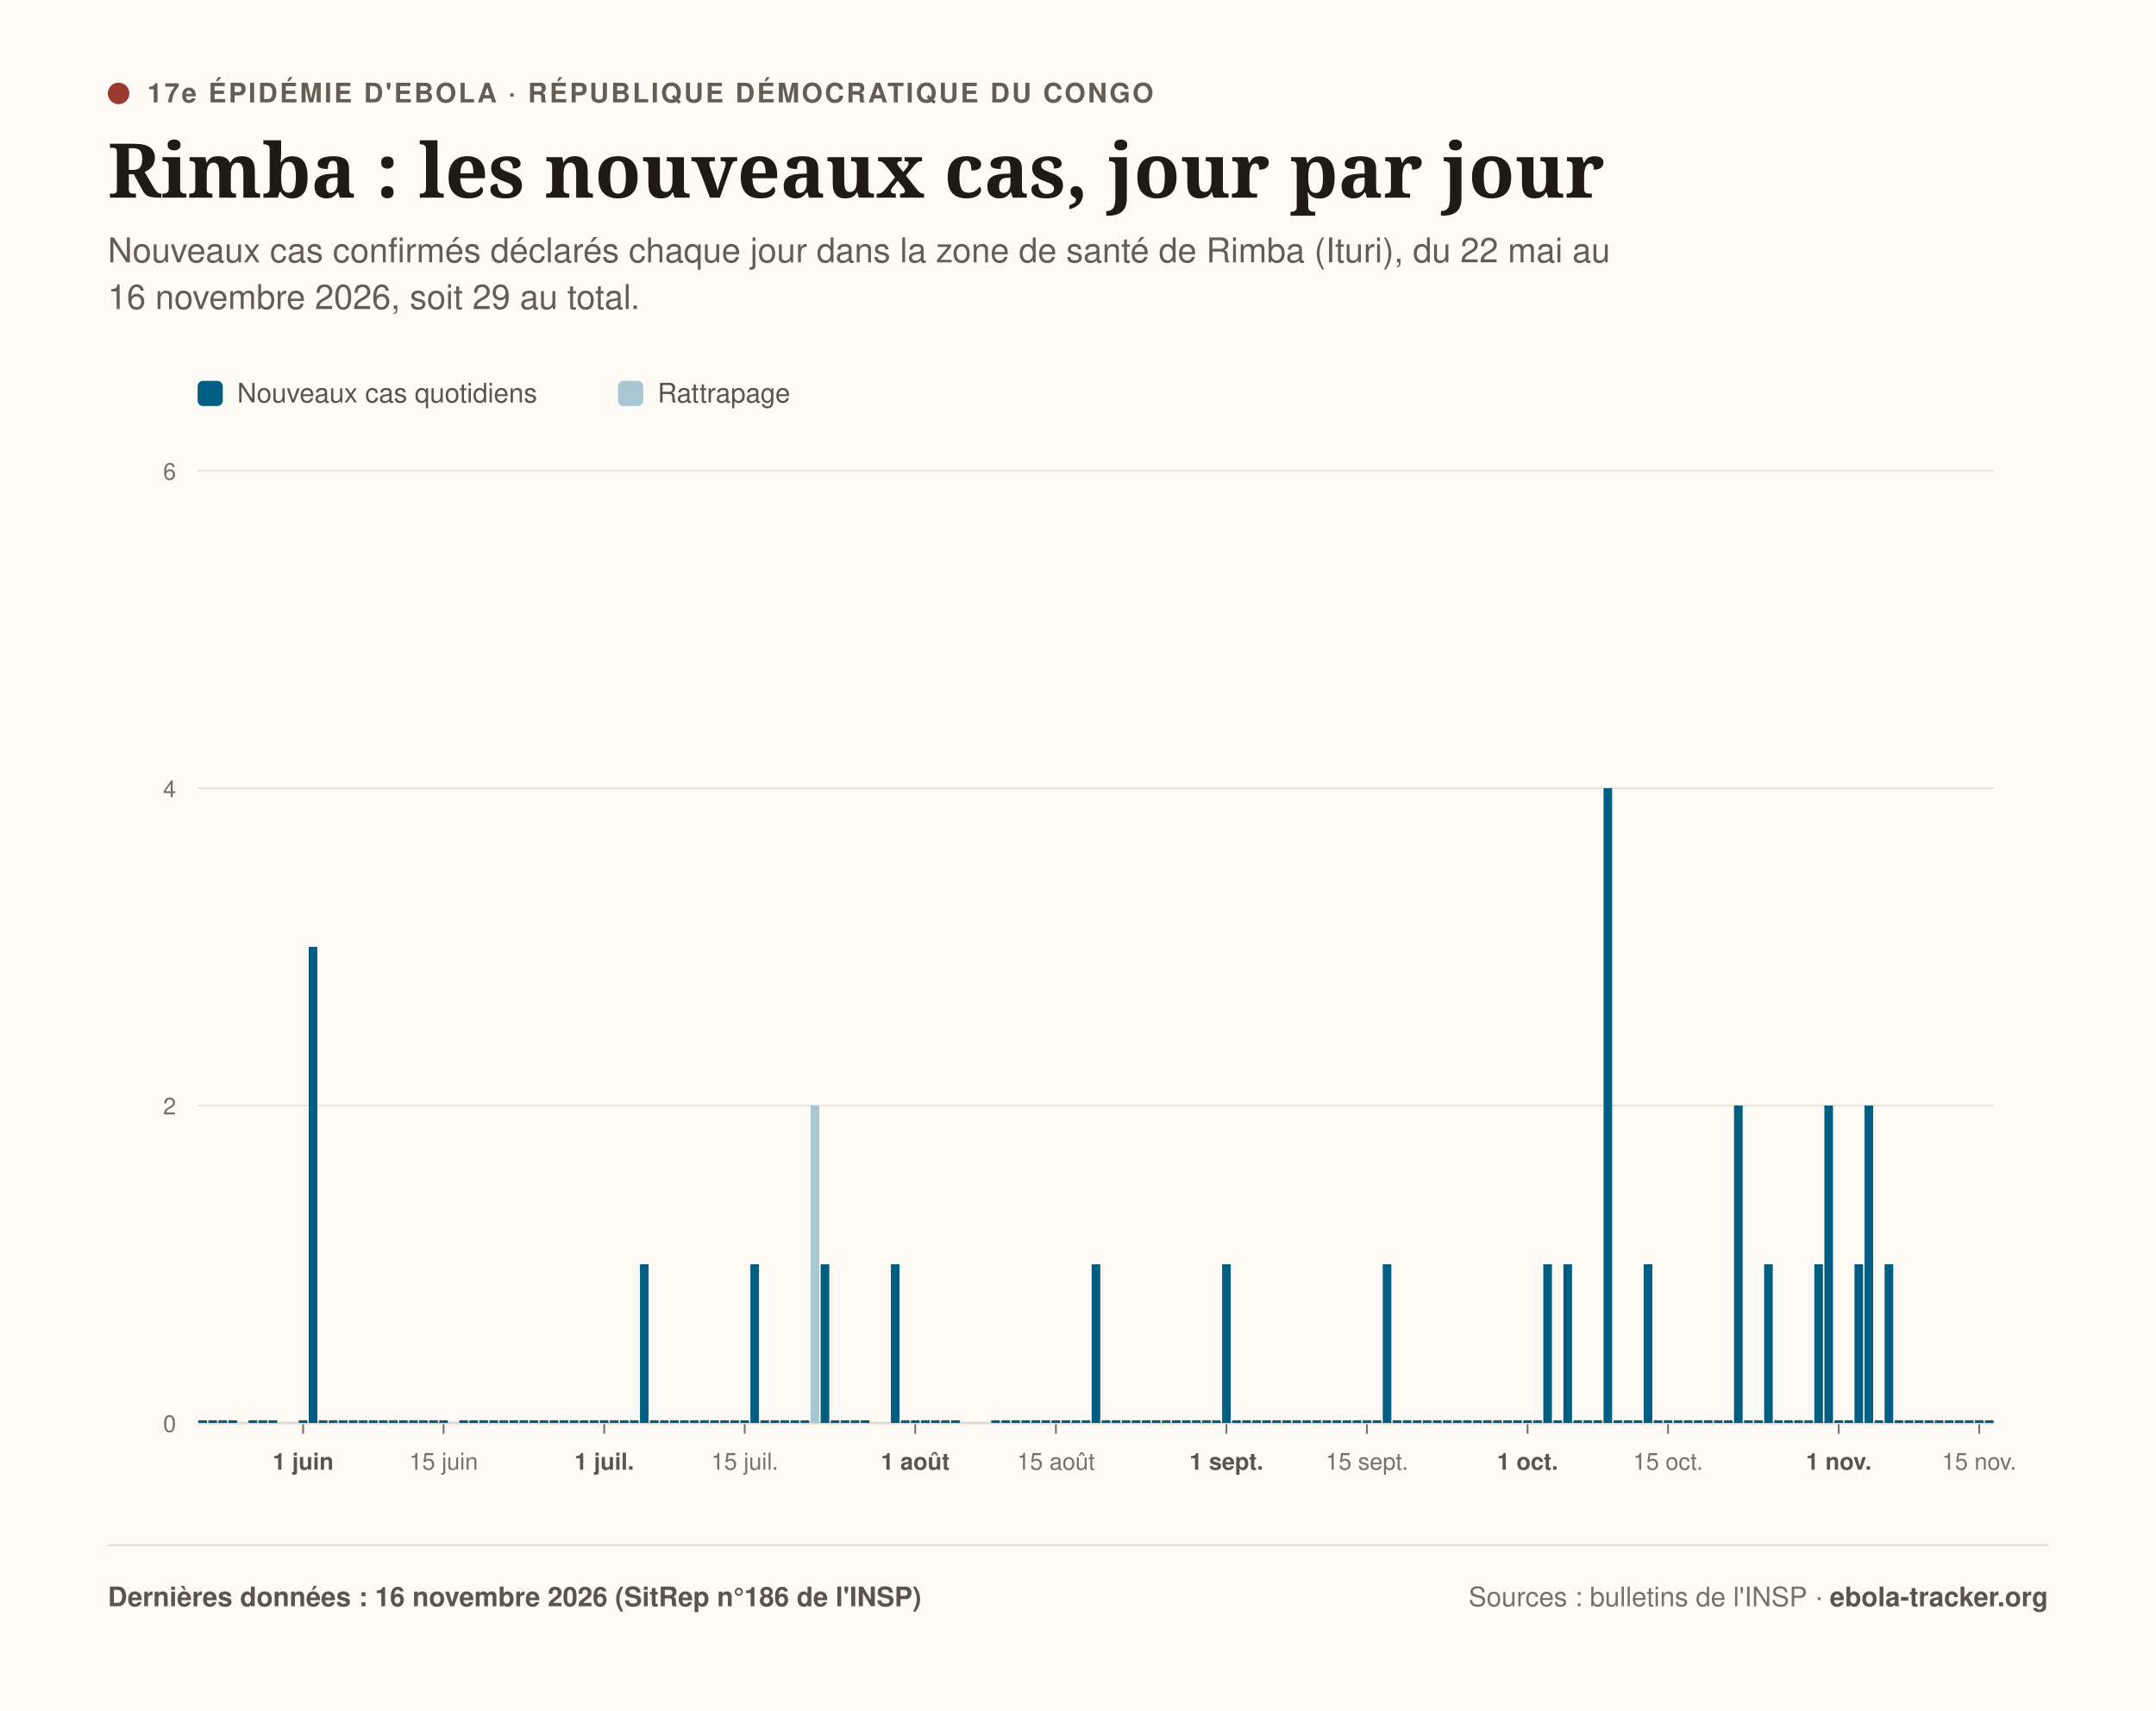
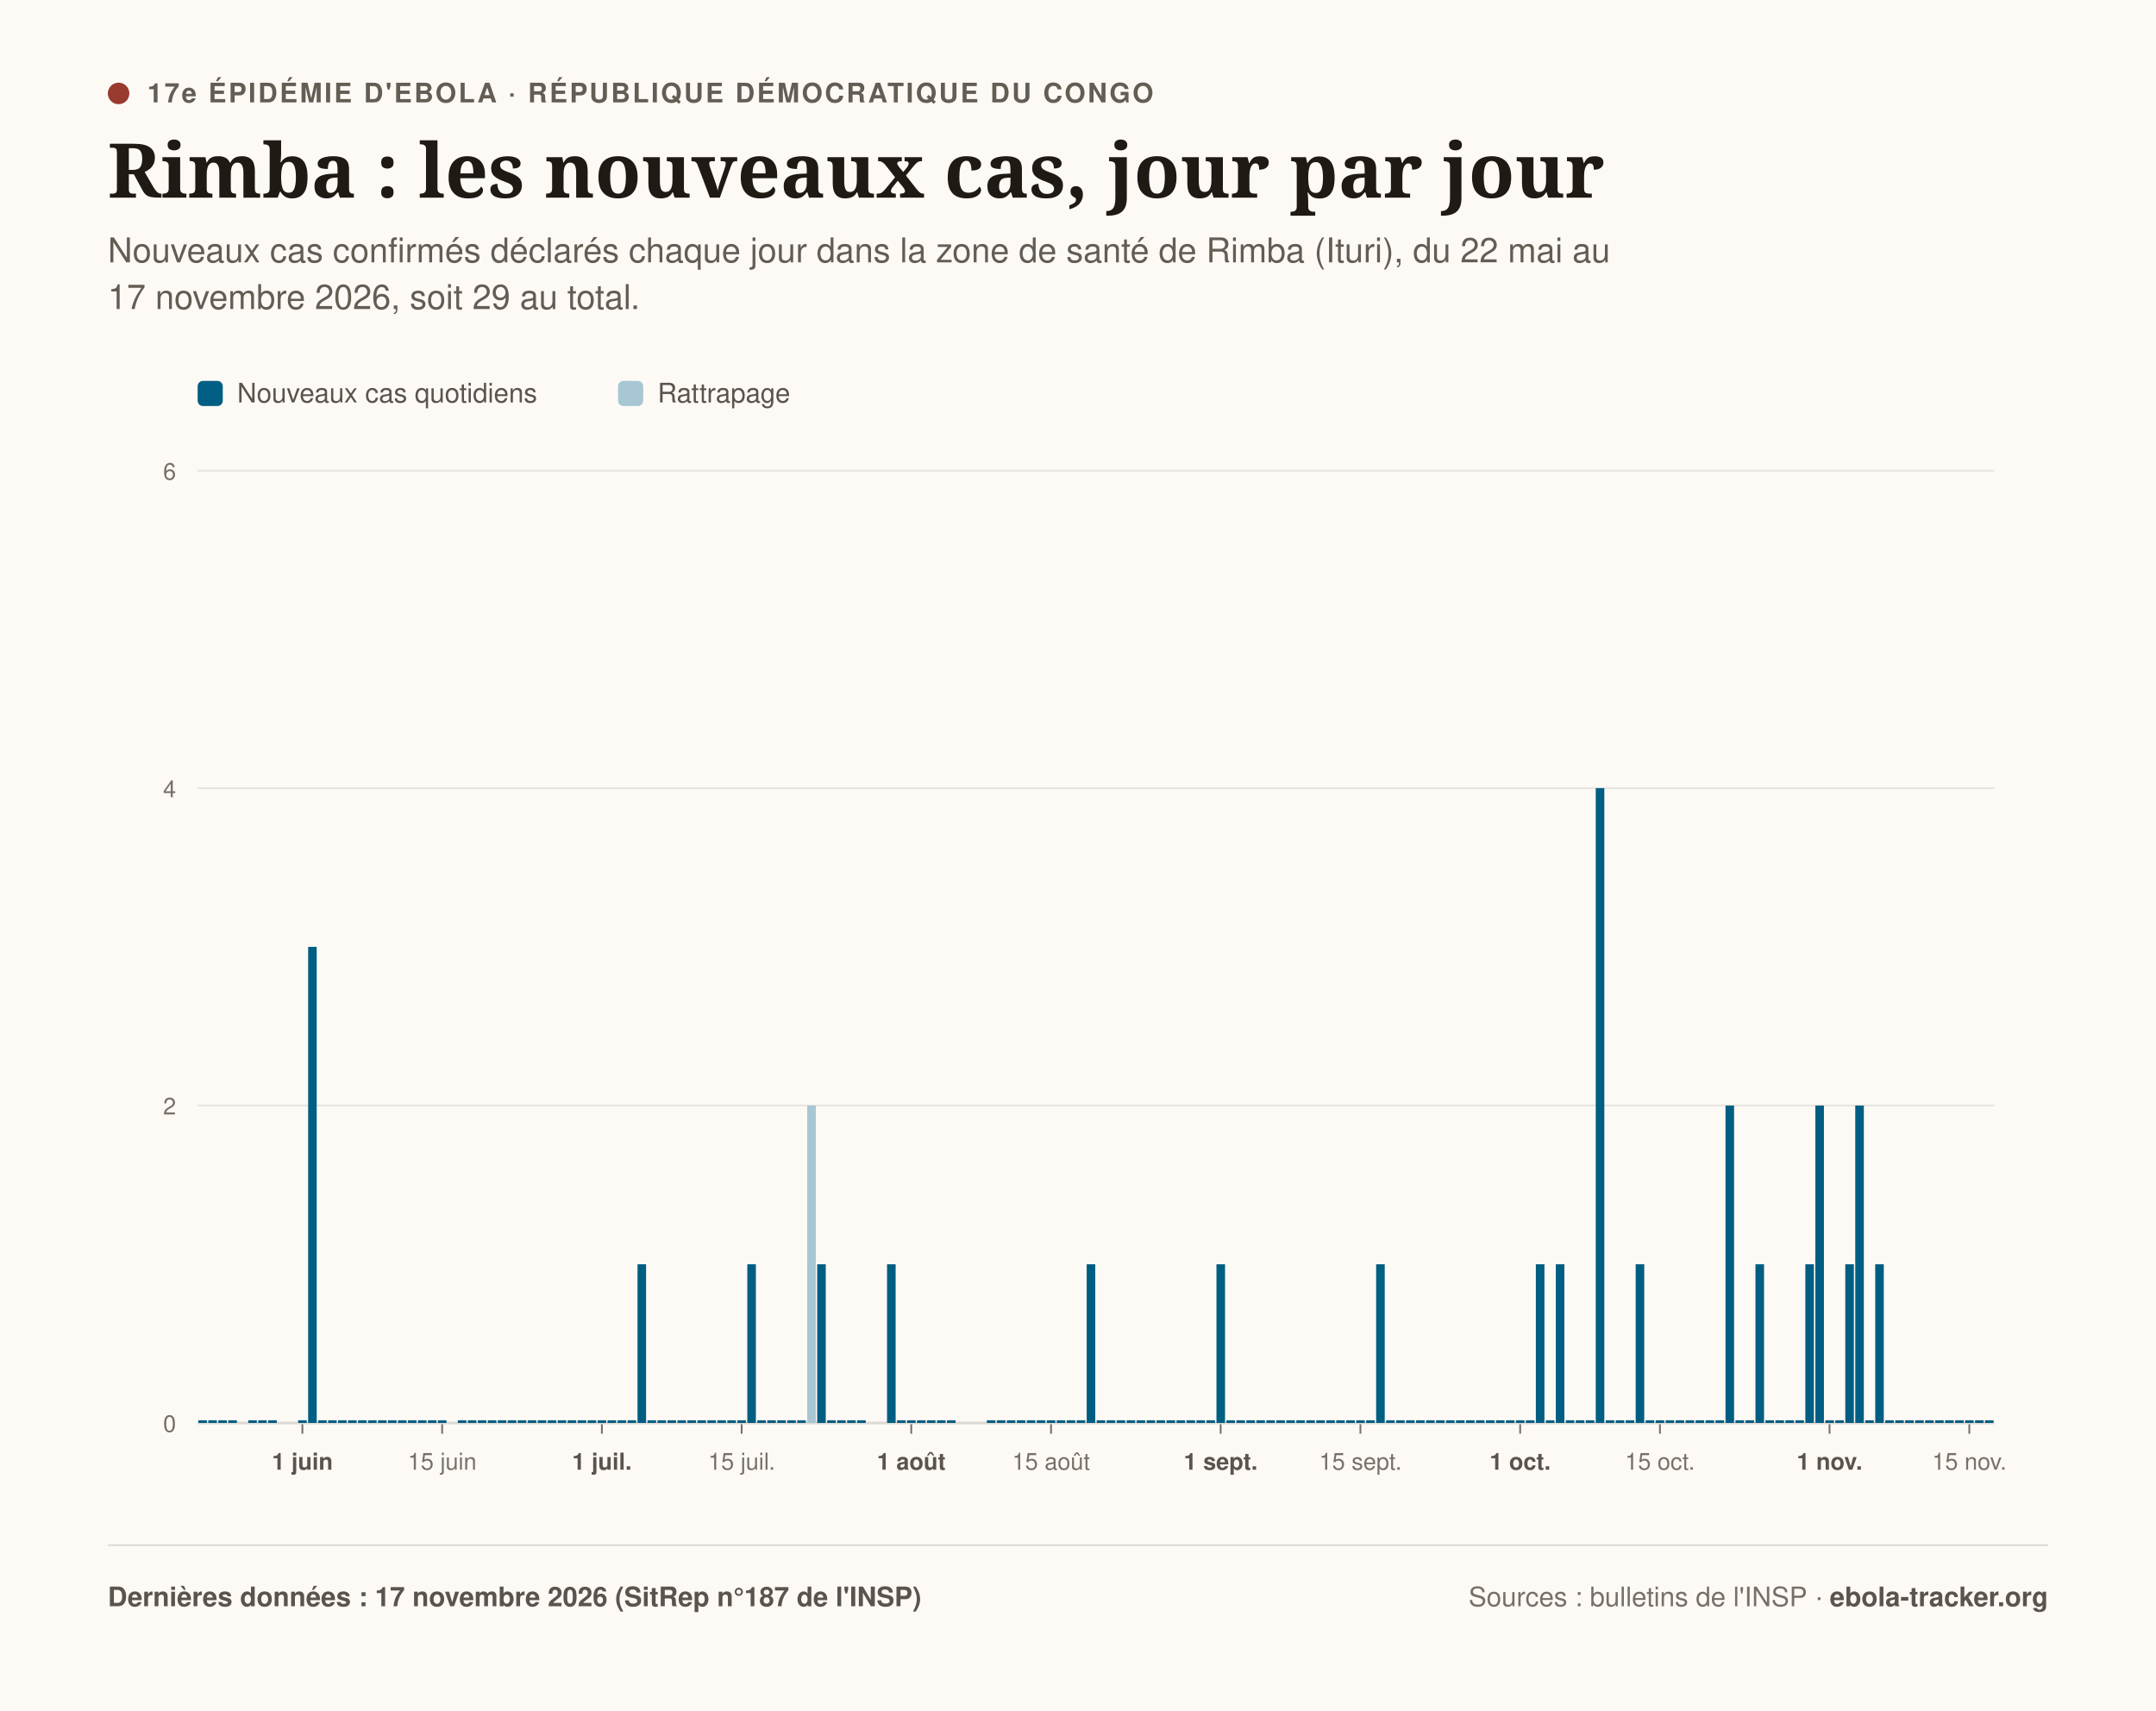
- <svg xmlns="http://www.w3.org/2000/svg" viewBox="0 0 1200 952" role="img" aria-label="Rimba : les nouveaux cas, jour par jour. Nouveaux cas confirmés déclarés chaque jour dans la zone de santé de Rimba (Ituri), du 22 mai au 16 novembre 2026, soit 29 au total.">
+ <svg xmlns="http://www.w3.org/2000/svg" viewBox="0 0 1200 952" role="img" aria-label="Rimba : les nouveaux cas, jour par jour. Nouveaux cas confirmés déclarés chaque jour dans la zone de santé de Rimba (Ituri), du 22 mai au 17 novembre 2026, soit 29 au total.">
  <rect width="1200" height="952" fill="#FDFAF6" />
  <circle cx="66" cy="52" r="6" fill="#993A2E" />
  <text x="82.0" y="57.0" font-family="'Public Sans',Helvetica,Arial,sans-serif" font-size="15" font-weight="700" fill="#635D54" text-anchor="start" letter-spacing=".08em">17e ÉPIDÉMIE D'EBOLA · RÉPUBLIQUE DÉMOCRATIQUE DU CONGO</text>
  <text x="60.0" y="110.0" font-family="'Source Serif 4',Georgia,serif" font-size="42" font-weight="600" fill="#1F1A13" text-anchor="start">Rimba : les nouveaux cas, jour par jour</text>
  <text x="60.0" y="146.0" font-family="'Public Sans',Helvetica,Arial,sans-serif" font-size="19" font-weight="400" fill="#635D54" text-anchor="start">Nouveaux cas confirmés déclarés chaque jour dans la zone de santé de Rimba (Ituri), du 22 mai au</text>
-   <text x="60.0" y="172.0" font-family="'Public Sans',Helvetica,Arial,sans-serif" font-size="19" font-weight="400" fill="#635D54" text-anchor="start">16 novembre 2026, soit 29 au total.</text>
+   <text x="60.0" y="172.0" font-family="'Public Sans',Helvetica,Arial,sans-serif" font-size="19" font-weight="400" fill="#635D54" text-anchor="start">17 novembre 2026, soit 29 au total.</text>
  <rect x="110" y="212" width="14" height="14" rx="3" fill="#005E82" />
  <text x="132.0" y="224.0" font-family="'Public Sans',Helvetica,Arial,sans-serif" font-size="15" font-weight="400" fill="#5A544C" text-anchor="start">Nouveaux cas quotidiens</text>
  <rect x="344" y="212" width="14" height="14" rx="3" fill="#a6c7d3" />
  <text x="366.0" y="224.0" font-family="'Public Sans',Helvetica,Arial,sans-serif" font-size="15" font-weight="400" fill="#5A544C" text-anchor="start">Rattrapage</text>
  <line x1="110" x2="1110" y1="792.0" y2="792.0" stroke="#E7E4E0" />
  <text x="98.0" y="797.0" font-family="'Public Sans',Helvetica,Arial,sans-serif" font-size="13" font-weight="400" fill="#777068" text-anchor="end">0</text>
  <line x1="110" x2="1110" y1="615.3" y2="615.3" stroke="#E7E4E0" />
  <text x="98.0" y="620.3" font-family="'Public Sans',Helvetica,Arial,sans-serif" font-size="13" font-weight="400" fill="#777068" text-anchor="end">2</text>
  <line x1="110" x2="1110" y1="438.7" y2="438.7" stroke="#E7E4E0" />
  <text x="98.0" y="443.7" font-family="'Public Sans',Helvetica,Arial,sans-serif" font-size="13" font-weight="400" fill="#777068" text-anchor="end">4</text>
  <line x1="110" x2="1110" y1="262.0" y2="262.0" stroke="#E7E4E0" />
  <text x="98.0" y="267.0" font-family="'Public Sans',Helvetica,Arial,sans-serif" font-size="13" font-weight="400" fill="#777068" text-anchor="end">6</text>
-   <line x1="168.7" x2="168.7" y1="792" y2="798" stroke="#777068" />
-   <text x="168.7" y="818.0" font-family="'Public Sans',Helvetica,Arial,sans-serif" font-size="13" font-weight="600" fill="#5A544C" text-anchor="middle">1 juin</text>
-   <line x1="246.9" x2="246.9" y1="792" y2="798" stroke="#777068" />
-   <text x="246.9" y="818.0" font-family="'Public Sans',Helvetica,Arial,sans-serif" font-size="13" font-weight="400" fill="#777068" text-anchor="middle">15 juin</text>
-   <line x1="336.3" x2="336.3" y1="792" y2="798" stroke="#777068" />
-   <text x="336.3" y="818.0" font-family="'Public Sans',Helvetica,Arial,sans-serif" font-size="13" font-weight="600" fill="#5A544C" text-anchor="middle">1 juil.</text>
-   <line x1="414.5" x2="414.5" y1="792" y2="798" stroke="#777068" />
-   <text x="414.5" y="818.0" font-family="'Public Sans',Helvetica,Arial,sans-serif" font-size="13" font-weight="400" fill="#777068" text-anchor="middle">15 juil.</text>
-   <line x1="509.4" x2="509.4" y1="792" y2="798" stroke="#777068" />
-   <text x="509.4" y="818.0" font-family="'Public Sans',Helvetica,Arial,sans-serif" font-size="13" font-weight="600" fill="#5A544C" text-anchor="middle">1 août</text>
-   <line x1="587.7" x2="587.7" y1="792" y2="798" stroke="#777068" />
-   <text x="587.7" y="818.0" font-family="'Public Sans',Helvetica,Arial,sans-serif" font-size="13" font-weight="400" fill="#777068" text-anchor="middle">15 août</text>
-   <line x1="682.6" x2="682.6" y1="792" y2="798" stroke="#777068" />
-   <text x="682.6" y="818.0" font-family="'Public Sans',Helvetica,Arial,sans-serif" font-size="13" font-weight="600" fill="#5A544C" text-anchor="middle">1 sept.</text>
-   <line x1="760.8" x2="760.8" y1="792" y2="798" stroke="#777068" />
-   <text x="760.8" y="818.0" font-family="'Public Sans',Helvetica,Arial,sans-serif" font-size="13" font-weight="400" fill="#777068" text-anchor="middle">15 sept.</text>
-   <line x1="850.2" x2="850.2" y1="792" y2="798" stroke="#777068" />
-   <text x="850.2" y="818.0" font-family="'Public Sans',Helvetica,Arial,sans-serif" font-size="13" font-weight="600" fill="#5A544C" text-anchor="middle">1 oct.</text>
-   <line x1="928.4" x2="928.4" y1="792" y2="798" stroke="#777068" />
-   <text x="928.4" y="818.0" font-family="'Public Sans',Helvetica,Arial,sans-serif" font-size="13" font-weight="400" fill="#777068" text-anchor="middle">15 oct.</text>
-   <line x1="1023.4" x2="1023.4" y1="792" y2="798" stroke="#777068" />
-   <text x="1023.4" y="818.0" font-family="'Public Sans',Helvetica,Arial,sans-serif" font-size="13" font-weight="600" fill="#5A544C" text-anchor="middle">1 nov.</text>
-   <line x1="1101.6" x2="1101.6" y1="792" y2="798" stroke="#777068" />
-   <text x="1101.6" y="818.0" font-family="'Public Sans',Helvetica,Arial,sans-serif" font-size="13" font-weight="400" fill="#777068" text-anchor="middle">15 nov.</text>
+   <line x1="168.3" x2="168.3" y1="792" y2="798" stroke="#777068" />
+   <text x="168.3" y="818.0" font-family="'Public Sans',Helvetica,Arial,sans-serif" font-size="13" font-weight="600" fill="#5A544C" text-anchor="middle">1 juin</text>
+   <line x1="246.1" x2="246.1" y1="792" y2="798" stroke="#777068" />
+   <text x="246.1" y="818.0" font-family="'Public Sans',Helvetica,Arial,sans-serif" font-size="13" font-weight="400" fill="#777068" text-anchor="middle">15 juin</text>
+   <line x1="335.0" x2="335.0" y1="792" y2="798" stroke="#777068" />
+   <text x="335.0" y="818.0" font-family="'Public Sans',Helvetica,Arial,sans-serif" font-size="13" font-weight="600" fill="#5A544C" text-anchor="middle">1 juil.</text>
+   <line x1="412.8" x2="412.8" y1="792" y2="798" stroke="#777068" />
+   <text x="412.8" y="818.0" font-family="'Public Sans',Helvetica,Arial,sans-serif" font-size="13" font-weight="400" fill="#777068" text-anchor="middle">15 juil.</text>
+   <line x1="507.2" x2="507.2" y1="792" y2="798" stroke="#777068" />
+   <text x="507.2" y="818.0" font-family="'Public Sans',Helvetica,Arial,sans-serif" font-size="13" font-weight="600" fill="#5A544C" text-anchor="middle">1 août</text>
+   <line x1="585.0" x2="585.0" y1="792" y2="798" stroke="#777068" />
+   <text x="585.0" y="818.0" font-family="'Public Sans',Helvetica,Arial,sans-serif" font-size="13" font-weight="400" fill="#777068" text-anchor="middle">15 août</text>
+   <line x1="679.4" x2="679.4" y1="792" y2="798" stroke="#777068" />
+   <text x="679.4" y="818.0" font-family="'Public Sans',Helvetica,Arial,sans-serif" font-size="13" font-weight="600" fill="#5A544C" text-anchor="middle">1 sept.</text>
+   <line x1="757.2" x2="757.2" y1="792" y2="798" stroke="#777068" />
+   <text x="757.2" y="818.0" font-family="'Public Sans',Helvetica,Arial,sans-serif" font-size="13" font-weight="400" fill="#777068" text-anchor="middle">15 sept.</text>
+   <line x1="846.1" x2="846.1" y1="792" y2="798" stroke="#777068" />
+   <text x="846.1" y="818.0" font-family="'Public Sans',Helvetica,Arial,sans-serif" font-size="13" font-weight="600" fill="#5A544C" text-anchor="middle">1 oct.</text>
+   <line x1="923.9" x2="923.9" y1="792" y2="798" stroke="#777068" />
+   <text x="923.9" y="818.0" font-family="'Public Sans',Helvetica,Arial,sans-serif" font-size="13" font-weight="400" fill="#777068" text-anchor="middle">15 oct.</text>
+   <line x1="1018.3" x2="1018.3" y1="792" y2="798" stroke="#777068" />
+   <text x="1018.3" y="818.0" font-family="'Public Sans',Helvetica,Arial,sans-serif" font-size="13" font-weight="600" fill="#5A544C" text-anchor="middle">1 nov.</text>
+   <line x1="1096.1" x2="1096.1" y1="792" y2="798" stroke="#777068" />
+   <text x="1096.1" y="818.0" font-family="'Public Sans',Helvetica,Arial,sans-serif" font-size="13" font-weight="400" fill="#777068" text-anchor="middle">15 nov.</text>
  <line x1="110" x2="1110" y1="792" y2="792" stroke="#DEDAD5" stroke-width="1.5" />
-   <rect x="110.39" y="790.50" width="4.80" height="1.50" fill="#005E82" />
-   <rect x="115.98" y="790.50" width="4.80" height="1.50" fill="#005E82" />
-   <rect x="121.56" y="790.50" width="4.80" height="1.50" fill="#005E82" />
-   <rect x="127.15" y="790.50" width="4.80" height="1.50" fill="#005E82" />
-   <rect x="138.32" y="790.50" width="4.80" height="1.50" fill="#005E82" />
-   <rect x="143.91" y="790.50" width="4.80" height="1.50" fill="#005E82" />
-   <rect x="149.50" y="790.50" width="4.80" height="1.50" fill="#005E82" />
-   <rect x="166.26" y="790.50" width="4.80" height="1.50" fill="#005E82" />
-   <rect x="171.84" y="527.00" width="4.80" height="265.00" fill="#005E82" />
-   <rect x="177.43" y="790.50" width="4.80" height="1.50" fill="#005E82" />
-   <rect x="183.02" y="790.50" width="4.80" height="1.50" fill="#005E82" />
-   <rect x="188.60" y="790.50" width="4.80" height="1.50" fill="#005E82" />
-   <rect x="194.19" y="790.50" width="4.80" height="1.50" fill="#005E82" />
-   <rect x="199.78" y="790.50" width="4.80" height="1.50" fill="#005E82" />
-   <rect x="205.36" y="790.50" width="4.80" height="1.50" fill="#005E82" />
-   <rect x="210.95" y="790.50" width="4.80" height="1.50" fill="#005E82" />
-   <rect x="216.54" y="790.50" width="4.80" height="1.50" fill="#005E82" />
-   <rect x="222.12" y="790.50" width="4.80" height="1.50" fill="#005E82" />
-   <rect x="227.71" y="790.50" width="4.80" height="1.50" fill="#005E82" />
-   <rect x="233.30" y="790.50" width="4.80" height="1.50" fill="#005E82" />
-   <rect x="238.88" y="790.50" width="4.80" height="1.50" fill="#005E82" />
-   <rect x="244.47" y="790.50" width="4.80" height="1.50" fill="#005E82" />
-   <rect x="255.64" y="790.50" width="4.80" height="1.50" fill="#005E82" />
-   <rect x="261.23" y="790.50" width="4.80" height="1.50" fill="#005E82" />
-   <rect x="266.82" y="790.50" width="4.80" height="1.50" fill="#005E82" />
-   <rect x="272.40" y="790.50" width="4.80" height="1.50" fill="#005E82" />
-   <rect x="277.99" y="790.50" width="4.80" height="1.50" fill="#005E82" />
-   <rect x="283.58" y="790.50" width="4.80" height="1.50" fill="#005E82" />
-   <rect x="289.16" y="790.50" width="4.80" height="1.50" fill="#005E82" />
-   <rect x="294.75" y="790.50" width="4.80" height="1.50" fill="#005E82" />
-   <rect x="300.34" y="790.50" width="4.80" height="1.50" fill="#005E82" />
-   <rect x="305.92" y="790.50" width="4.80" height="1.50" fill="#005E82" />
-   <rect x="311.51" y="790.50" width="4.80" height="1.50" fill="#005E82" />
-   <rect x="317.09" y="790.50" width="4.80" height="1.50" fill="#005E82" />
-   <rect x="322.68" y="790.50" width="4.80" height="1.50" fill="#005E82" />
-   <rect x="328.27" y="790.50" width="4.80" height="1.50" fill="#005E82" />
-   <rect x="333.85" y="790.50" width="4.80" height="1.50" fill="#005E82" />
-   <rect x="339.44" y="790.50" width="4.80" height="1.50" fill="#005E82" />
-   <rect x="345.03" y="790.50" width="4.80" height="1.50" fill="#005E82" />
-   <rect x="350.61" y="790.50" width="4.80" height="1.50" fill="#005E82" />
-   <rect x="356.20" y="703.67" width="4.80" height="88.33" fill="#005E82" />
-   <rect x="361.79" y="790.50" width="4.80" height="1.50" fill="#005E82" />
-   <rect x="367.37" y="790.50" width="4.80" height="1.50" fill="#005E82" />
-   <rect x="372.96" y="790.50" width="4.80" height="1.50" fill="#005E82" />
-   <rect x="378.55" y="790.50" width="4.80" height="1.50" fill="#005E82" />
-   <rect x="384.13" y="790.50" width="4.80" height="1.50" fill="#005E82" />
-   <rect x="389.72" y="790.50" width="4.80" height="1.50" fill="#005E82" />
-   <rect x="395.31" y="790.50" width="4.80" height="1.50" fill="#005E82" />
-   <rect x="400.89" y="790.50" width="4.80" height="1.50" fill="#005E82" />
-   <rect x="406.48" y="790.50" width="4.80" height="1.50" fill="#005E82" />
-   <rect x="412.07" y="790.50" width="4.80" height="1.50" fill="#005E82" />
-   <rect x="417.65" y="703.67" width="4.80" height="88.33" fill="#005E82" />
-   <rect x="423.24" y="790.50" width="4.80" height="1.50" fill="#005E82" />
-   <rect x="428.83" y="790.50" width="4.80" height="1.50" fill="#005E82" />
-   <rect x="434.41" y="790.50" width="4.80" height="1.50" fill="#005E82" />
-   <rect x="440.00" y="790.50" width="4.80" height="1.50" fill="#005E82" />
-   <rect x="445.59" y="790.50" width="4.80" height="1.50" fill="#005E82" />
-   <rect x="451.17" y="615.33" width="4.80" height="176.67" fill="#a6c7d3" />
-   <rect x="456.76" y="703.67" width="4.80" height="88.33" fill="#005E82" />
-   <rect x="462.35" y="790.50" width="4.80" height="1.50" fill="#005E82" />
-   <rect x="467.93" y="790.50" width="4.80" height="1.50" fill="#005E82" />
-   <rect x="473.52" y="790.50" width="4.80" height="1.50" fill="#005E82" />
-   <rect x="479.11" y="790.50" width="4.80" height="1.50" fill="#005E82" />
-   <rect x="495.87" y="703.67" width="4.80" height="88.33" fill="#005E82" />
-   <rect x="501.45" y="790.50" width="4.80" height="1.50" fill="#005E82" />
-   <rect x="507.04" y="790.50" width="4.80" height="1.50" fill="#005E82" />
-   <rect x="512.63" y="790.50" width="4.80" height="1.50" fill="#005E82" />
-   <rect x="518.21" y="790.50" width="4.80" height="1.50" fill="#005E82" />
-   <rect x="523.80" y="790.50" width="4.80" height="1.50" fill="#005E82" />
-   <rect x="529.39" y="790.50" width="4.80" height="1.50" fill="#005E82" />
-   <rect x="551.73" y="790.50" width="4.80" height="1.50" fill="#005E82" />
-   <rect x="557.32" y="790.50" width="4.80" height="1.50" fill="#005E82" />
-   <rect x="562.91" y="790.50" width="4.80" height="1.50" fill="#005E82" />
-   <rect x="568.49" y="790.50" width="4.80" height="1.50" fill="#005E82" />
-   <rect x="574.08" y="790.50" width="4.80" height="1.50" fill="#005E82" />
-   <rect x="579.66" y="790.50" width="4.80" height="1.50" fill="#005E82" />
-   <rect x="585.25" y="790.50" width="4.80" height="1.50" fill="#005E82" />
-   <rect x="590.84" y="790.50" width="4.80" height="1.50" fill="#005E82" />
-   <rect x="596.42" y="790.50" width="4.80" height="1.50" fill="#005E82" />
-   <rect x="602.01" y="790.50" width="4.80" height="1.50" fill="#005E82" />
-   <rect x="607.60" y="703.67" width="4.80" height="88.33" fill="#005E82" />
-   <rect x="613.18" y="790.50" width="4.80" height="1.50" fill="#005E82" />
-   <rect x="618.77" y="790.50" width="4.80" height="1.50" fill="#005E82" />
-   <rect x="624.36" y="790.50" width="4.80" height="1.50" fill="#005E82" />
-   <rect x="629.94" y="790.50" width="4.80" height="1.50" fill="#005E82" />
-   <rect x="635.53" y="790.50" width="4.80" height="1.50" fill="#005E82" />
-   <rect x="641.12" y="790.50" width="4.80" height="1.50" fill="#005E82" />
-   <rect x="646.70" y="790.50" width="4.80" height="1.50" fill="#005E82" />
-   <rect x="652.29" y="790.50" width="4.80" height="1.50" fill="#005E82" />
-   <rect x="657.88" y="790.50" width="4.80" height="1.50" fill="#005E82" />
-   <rect x="663.46" y="790.50" width="4.80" height="1.50" fill="#005E82" />
-   <rect x="669.05" y="790.50" width="4.80" height="1.50" fill="#005E82" />
-   <rect x="674.64" y="790.50" width="4.80" height="1.50" fill="#005E82" />
-   <rect x="680.22" y="703.67" width="4.80" height="88.33" fill="#005E82" />
-   <rect x="685.81" y="790.50" width="4.80" height="1.50" fill="#005E82" />
-   <rect x="691.40" y="790.50" width="4.80" height="1.50" fill="#005E82" />
-   <rect x="696.98" y="790.50" width="4.80" height="1.50" fill="#005E82" />
-   <rect x="702.57" y="790.50" width="4.80" height="1.50" fill="#005E82" />
-   <rect x="708.16" y="790.50" width="4.80" height="1.50" fill="#005E82" />
-   <rect x="713.74" y="790.50" width="4.80" height="1.50" fill="#005E82" />
-   <rect x="719.33" y="790.50" width="4.80" height="1.50" fill="#005E82" />
-   <rect x="724.92" y="790.50" width="4.80" height="1.50" fill="#005E82" />
-   <rect x="730.50" y="790.50" width="4.80" height="1.50" fill="#005E82" />
-   <rect x="736.09" y="790.50" width="4.80" height="1.50" fill="#005E82" />
-   <rect x="741.68" y="790.50" width="4.80" height="1.50" fill="#005E82" />
-   <rect x="747.26" y="790.50" width="4.80" height="1.50" fill="#005E82" />
-   <rect x="752.85" y="790.50" width="4.80" height="1.50" fill="#005E82" />
-   <rect x="758.44" y="790.50" width="4.80" height="1.50" fill="#005E82" />
-   <rect x="764.02" y="790.50" width="4.80" height="1.50" fill="#005E82" />
-   <rect x="769.61" y="703.67" width="4.80" height="88.33" fill="#005E82" />
-   <rect x="775.20" y="790.50" width="4.80" height="1.50" fill="#005E82" />
-   <rect x="780.78" y="790.50" width="4.80" height="1.50" fill="#005E82" />
-   <rect x="786.37" y="790.50" width="4.80" height="1.50" fill="#005E82" />
-   <rect x="791.96" y="790.50" width="4.80" height="1.50" fill="#005E82" />
-   <rect x="797.54" y="790.50" width="4.80" height="1.50" fill="#005E82" />
-   <rect x="803.13" y="790.50" width="4.80" height="1.50" fill="#005E82" />
-   <rect x="808.72" y="790.50" width="4.80" height="1.50" fill="#005E82" />
-   <rect x="814.30" y="790.50" width="4.80" height="1.50" fill="#005E82" />
-   <rect x="819.89" y="790.50" width="4.80" height="1.50" fill="#005E82" />
-   <rect x="825.47" y="790.50" width="4.80" height="1.50" fill="#005E82" />
-   <rect x="831.06" y="790.50" width="4.80" height="1.50" fill="#005E82" />
-   <rect x="836.65" y="790.50" width="4.80" height="1.50" fill="#005E82" />
-   <rect x="842.23" y="790.50" width="4.80" height="1.50" fill="#005E82" />
-   <rect x="847.82" y="790.50" width="4.80" height="1.50" fill="#005E82" />
-   <rect x="853.41" y="790.50" width="4.80" height="1.50" fill="#005E82" />
-   <rect x="858.99" y="703.67" width="4.80" height="88.33" fill="#005E82" />
-   <rect x="864.58" y="790.50" width="4.80" height="1.50" fill="#005E82" />
-   <rect x="870.17" y="703.67" width="4.80" height="88.33" fill="#005E82" />
-   <rect x="875.75" y="790.50" width="4.80" height="1.50" fill="#005E82" />
-   <rect x="881.34" y="790.50" width="4.80" height="1.50" fill="#005E82" />
-   <rect x="886.93" y="790.50" width="4.80" height="1.50" fill="#005E82" />
-   <rect x="892.51" y="438.67" width="4.80" height="353.33" fill="#005E82" />
-   <rect x="898.10" y="790.50" width="4.80" height="1.50" fill="#005E82" />
-   <rect x="903.69" y="790.50" width="4.80" height="1.50" fill="#005E82" />
-   <rect x="909.27" y="790.50" width="4.80" height="1.50" fill="#005E82" />
-   <rect x="914.86" y="703.67" width="4.80" height="88.33" fill="#005E82" />
-   <rect x="920.45" y="790.50" width="4.80" height="1.50" fill="#005E82" />
-   <rect x="926.03" y="790.50" width="4.80" height="1.50" fill="#005E82" />
-   <rect x="931.62" y="790.50" width="4.80" height="1.50" fill="#005E82" />
-   <rect x="937.21" y="790.50" width="4.80" height="1.50" fill="#005E82" />
-   <rect x="942.79" y="790.50" width="4.80" height="1.50" fill="#005E82" />
-   <rect x="948.38" y="790.50" width="4.80" height="1.50" fill="#005E82" />
-   <rect x="953.97" y="790.50" width="4.80" height="1.50" fill="#005E82" />
-   <rect x="959.55" y="790.50" width="4.80" height="1.50" fill="#005E82" />
-   <rect x="965.14" y="615.33" width="4.80" height="176.67" fill="#005E82" />
-   <rect x="970.73" y="790.50" width="4.80" height="1.50" fill="#005E82" />
-   <rect x="976.31" y="790.50" width="4.80" height="1.50" fill="#005E82" />
-   <rect x="981.90" y="703.67" width="4.80" height="88.33" fill="#005E82" />
-   <rect x="987.49" y="790.50" width="4.80" height="1.50" fill="#005E82" />
-   <rect x="993.07" y="790.50" width="4.80" height="1.50" fill="#005E82" />
-   <rect x="998.66" y="790.50" width="4.80" height="1.50" fill="#005E82" />
-   <rect x="1004.25" y="790.50" width="4.80" height="1.50" fill="#005E82" />
-   <rect x="1009.83" y="703.67" width="4.80" height="88.33" fill="#005E82" />
-   <rect x="1015.42" y="615.33" width="4.80" height="176.67" fill="#005E82" />
-   <rect x="1021.01" y="790.50" width="4.80" height="1.50" fill="#005E82" />
-   <rect x="1026.59" y="790.50" width="4.80" height="1.50" fill="#005E82" />
-   <rect x="1032.18" y="703.67" width="4.80" height="88.33" fill="#005E82" />
-   <rect x="1037.77" y="615.33" width="4.80" height="176.67" fill="#005E82" />
-   <rect x="1043.35" y="790.50" width="4.80" height="1.50" fill="#005E82" />
-   <rect x="1048.94" y="703.67" width="4.80" height="88.33" fill="#005E82" />
-   <rect x="1054.53" y="790.50" width="4.80" height="1.50" fill="#005E82" />
-   <rect x="1060.11" y="790.50" width="4.80" height="1.50" fill="#005E82" />
-   <rect x="1065.70" y="790.50" width="4.80" height="1.50" fill="#005E82" />
-   <rect x="1071.28" y="790.50" width="4.80" height="1.50" fill="#005E82" />
-   <rect x="1076.87" y="790.50" width="4.80" height="1.50" fill="#005E82" />
-   <rect x="1082.46" y="790.50" width="4.80" height="1.50" fill="#005E82" />
-   <rect x="1088.04" y="790.50" width="4.80" height="1.50" fill="#005E82" />
-   <rect x="1093.63" y="790.50" width="4.80" height="1.50" fill="#005E82" />
-   <rect x="1099.22" y="790.50" width="4.80" height="1.50" fill="#005E82" />
-   <rect x="1104.80" y="790.50" width="4.80" height="1.50" fill="#005E82" />
+   <rect x="110.39" y="790.50" width="4.78" height="1.50" fill="#005E82" />
+   <rect x="115.94" y="790.50" width="4.78" height="1.50" fill="#005E82" />
+   <rect x="121.50" y="790.50" width="4.78" height="1.50" fill="#005E82" />
+   <rect x="127.06" y="790.50" width="4.78" height="1.50" fill="#005E82" />
+   <rect x="138.17" y="790.50" width="4.78" height="1.50" fill="#005E82" />
+   <rect x="143.72" y="790.50" width="4.78" height="1.50" fill="#005E82" />
+   <rect x="149.28" y="790.50" width="4.78" height="1.50" fill="#005E82" />
+   <rect x="165.94" y="790.50" width="4.78" height="1.50" fill="#005E82" />
+   <rect x="171.50" y="527.00" width="4.78" height="265.00" fill="#005E82" />
+   <rect x="177.06" y="790.50" width="4.78" height="1.50" fill="#005E82" />
+   <rect x="182.61" y="790.50" width="4.78" height="1.50" fill="#005E82" />
+   <rect x="188.17" y="790.50" width="4.78" height="1.50" fill="#005E82" />
+   <rect x="193.72" y="790.50" width="4.78" height="1.50" fill="#005E82" />
+   <rect x="199.28" y="790.50" width="4.78" height="1.50" fill="#005E82" />
+   <rect x="204.83" y="790.50" width="4.78" height="1.50" fill="#005E82" />
+   <rect x="210.39" y="790.50" width="4.78" height="1.50" fill="#005E82" />
+   <rect x="215.94" y="790.50" width="4.78" height="1.50" fill="#005E82" />
+   <rect x="221.50" y="790.50" width="4.78" height="1.50" fill="#005E82" />
+   <rect x="227.06" y="790.50" width="4.78" height="1.50" fill="#005E82" />
+   <rect x="232.61" y="790.50" width="4.78" height="1.50" fill="#005E82" />
+   <rect x="238.17" y="790.50" width="4.78" height="1.50" fill="#005E82" />
+   <rect x="243.72" y="790.50" width="4.78" height="1.50" fill="#005E82" />
+   <rect x="254.83" y="790.50" width="4.78" height="1.50" fill="#005E82" />
+   <rect x="260.39" y="790.50" width="4.78" height="1.50" fill="#005E82" />
+   <rect x="265.94" y="790.50" width="4.78" height="1.50" fill="#005E82" />
+   <rect x="271.50" y="790.50" width="4.78" height="1.50" fill="#005E82" />
+   <rect x="277.06" y="790.50" width="4.78" height="1.50" fill="#005E82" />
+   <rect x="282.61" y="790.50" width="4.78" height="1.50" fill="#005E82" />
+   <rect x="288.17" y="790.50" width="4.78" height="1.50" fill="#005E82" />
+   <rect x="293.72" y="790.50" width="4.78" height="1.50" fill="#005E82" />
+   <rect x="299.28" y="790.50" width="4.78" height="1.50" fill="#005E82" />
+   <rect x="304.83" y="790.50" width="4.78" height="1.50" fill="#005E82" />
+   <rect x="310.39" y="790.50" width="4.78" height="1.50" fill="#005E82" />
+   <rect x="315.94" y="790.50" width="4.78" height="1.50" fill="#005E82" />
+   <rect x="321.50" y="790.50" width="4.78" height="1.50" fill="#005E82" />
+   <rect x="327.06" y="790.50" width="4.78" height="1.50" fill="#005E82" />
+   <rect x="332.61" y="790.50" width="4.78" height="1.50" fill="#005E82" />
+   <rect x="338.17" y="790.50" width="4.78" height="1.50" fill="#005E82" />
+   <rect x="343.72" y="790.50" width="4.78" height="1.50" fill="#005E82" />
+   <rect x="349.28" y="790.50" width="4.78" height="1.50" fill="#005E82" />
+   <rect x="354.83" y="703.67" width="4.78" height="88.33" fill="#005E82" />
+   <rect x="360.39" y="790.50" width="4.78" height="1.50" fill="#005E82" />
+   <rect x="365.94" y="790.50" width="4.78" height="1.50" fill="#005E82" />
+   <rect x="371.50" y="790.50" width="4.78" height="1.50" fill="#005E82" />
+   <rect x="377.06" y="790.50" width="4.78" height="1.50" fill="#005E82" />
+   <rect x="382.61" y="790.50" width="4.78" height="1.50" fill="#005E82" />
+   <rect x="388.17" y="790.50" width="4.78" height="1.50" fill="#005E82" />
+   <rect x="393.72" y="790.50" width="4.78" height="1.50" fill="#005E82" />
+   <rect x="399.28" y="790.50" width="4.78" height="1.50" fill="#005E82" />
+   <rect x="404.83" y="790.50" width="4.78" height="1.50" fill="#005E82" />
+   <rect x="410.39" y="790.50" width="4.78" height="1.50" fill="#005E82" />
+   <rect x="415.94" y="703.67" width="4.78" height="88.33" fill="#005E82" />
+   <rect x="421.50" y="790.50" width="4.78" height="1.50" fill="#005E82" />
+   <rect x="427.06" y="790.50" width="4.78" height="1.50" fill="#005E82" />
+   <rect x="432.61" y="790.50" width="4.78" height="1.50" fill="#005E82" />
+   <rect x="438.17" y="790.50" width="4.78" height="1.50" fill="#005E82" />
+   <rect x="443.72" y="790.50" width="4.78" height="1.50" fill="#005E82" />
+   <rect x="449.28" y="615.33" width="4.78" height="176.67" fill="#a6c7d3" />
+   <rect x="454.83" y="703.67" width="4.78" height="88.33" fill="#005E82" />
+   <rect x="460.39" y="790.50" width="4.78" height="1.50" fill="#005E82" />
+   <rect x="465.94" y="790.50" width="4.78" height="1.50" fill="#005E82" />
+   <rect x="471.50" y="790.50" width="4.78" height="1.50" fill="#005E82" />
+   <rect x="477.06" y="790.50" width="4.78" height="1.50" fill="#005E82" />
+   <rect x="493.72" y="703.67" width="4.78" height="88.33" fill="#005E82" />
+   <rect x="499.28" y="790.50" width="4.78" height="1.50" fill="#005E82" />
+   <rect x="504.83" y="790.50" width="4.78" height="1.50" fill="#005E82" />
+   <rect x="510.39" y="790.50" width="4.78" height="1.50" fill="#005E82" />
+   <rect x="515.94" y="790.50" width="4.78" height="1.50" fill="#005E82" />
+   <rect x="521.50" y="790.50" width="4.78" height="1.50" fill="#005E82" />
+   <rect x="527.06" y="790.50" width="4.78" height="1.50" fill="#005E82" />
+   <rect x="549.28" y="790.50" width="4.78" height="1.50" fill="#005E82" />
+   <rect x="554.83" y="790.50" width="4.78" height="1.50" fill="#005E82" />
+   <rect x="560.39" y="790.50" width="4.78" height="1.50" fill="#005E82" />
+   <rect x="565.94" y="790.50" width="4.78" height="1.50" fill="#005E82" />
+   <rect x="571.50" y="790.50" width="4.78" height="1.50" fill="#005E82" />
+   <rect x="577.06" y="790.50" width="4.78" height="1.50" fill="#005E82" />
+   <rect x="582.61" y="790.50" width="4.78" height="1.50" fill="#005E82" />
+   <rect x="588.17" y="790.50" width="4.78" height="1.50" fill="#005E82" />
+   <rect x="593.72" y="790.50" width="4.78" height="1.50" fill="#005E82" />
+   <rect x="599.28" y="790.50" width="4.78" height="1.50" fill="#005E82" />
+   <rect x="604.83" y="703.67" width="4.78" height="88.33" fill="#005E82" />
+   <rect x="610.39" y="790.50" width="4.78" height="1.50" fill="#005E82" />
+   <rect x="615.94" y="790.50" width="4.78" height="1.50" fill="#005E82" />
+   <rect x="621.50" y="790.50" width="4.78" height="1.50" fill="#005E82" />
+   <rect x="627.06" y="790.50" width="4.78" height="1.50" fill="#005E82" />
+   <rect x="632.61" y="790.50" width="4.78" height="1.50" fill="#005E82" />
+   <rect x="638.17" y="790.50" width="4.78" height="1.50" fill="#005E82" />
+   <rect x="643.72" y="790.50" width="4.78" height="1.50" fill="#005E82" />
+   <rect x="649.28" y="790.50" width="4.78" height="1.50" fill="#005E82" />
+   <rect x="654.83" y="790.50" width="4.78" height="1.50" fill="#005E82" />
+   <rect x="660.39" y="790.50" width="4.78" height="1.50" fill="#005E82" />
+   <rect x="665.94" y="790.50" width="4.78" height="1.50" fill="#005E82" />
+   <rect x="671.50" y="790.50" width="4.78" height="1.50" fill="#005E82" />
+   <rect x="677.06" y="703.67" width="4.78" height="88.33" fill="#005E82" />
+   <rect x="682.61" y="790.50" width="4.78" height="1.50" fill="#005E82" />
+   <rect x="688.17" y="790.50" width="4.78" height="1.50" fill="#005E82" />
+   <rect x="693.72" y="790.50" width="4.78" height="1.50" fill="#005E82" />
+   <rect x="699.28" y="790.50" width="4.78" height="1.50" fill="#005E82" />
+   <rect x="704.83" y="790.50" width="4.78" height="1.50" fill="#005E82" />
+   <rect x="710.39" y="790.50" width="4.78" height="1.50" fill="#005E82" />
+   <rect x="715.94" y="790.50" width="4.78" height="1.50" fill="#005E82" />
+   <rect x="721.50" y="790.50" width="4.78" height="1.50" fill="#005E82" />
+   <rect x="727.06" y="790.50" width="4.78" height="1.50" fill="#005E82" />
+   <rect x="732.61" y="790.50" width="4.78" height="1.50" fill="#005E82" />
+   <rect x="738.17" y="790.50" width="4.78" height="1.50" fill="#005E82" />
+   <rect x="743.72" y="790.50" width="4.78" height="1.50" fill="#005E82" />
+   <rect x="749.28" y="790.50" width="4.78" height="1.50" fill="#005E82" />
+   <rect x="754.83" y="790.50" width="4.78" height="1.50" fill="#005E82" />
+   <rect x="760.39" y="790.50" width="4.78" height="1.50" fill="#005E82" />
+   <rect x="765.94" y="703.67" width="4.78" height="88.33" fill="#005E82" />
+   <rect x="771.50" y="790.50" width="4.78" height="1.50" fill="#005E82" />
+   <rect x="777.06" y="790.50" width="4.78" height="1.50" fill="#005E82" />
+   <rect x="782.61" y="790.50" width="4.78" height="1.50" fill="#005E82" />
+   <rect x="788.17" y="790.50" width="4.78" height="1.50" fill="#005E82" />
+   <rect x="793.72" y="790.50" width="4.78" height="1.50" fill="#005E82" />
+   <rect x="799.28" y="790.50" width="4.78" height="1.50" fill="#005E82" />
+   <rect x="804.83" y="790.50" width="4.78" height="1.50" fill="#005E82" />
+   <rect x="810.39" y="790.50" width="4.78" height="1.50" fill="#005E82" />
+   <rect x="815.94" y="790.50" width="4.78" height="1.50" fill="#005E82" />
+   <rect x="821.50" y="790.50" width="4.78" height="1.50" fill="#005E82" />
+   <rect x="827.06" y="790.50" width="4.78" height="1.50" fill="#005E82" />
+   <rect x="832.61" y="790.50" width="4.78" height="1.50" fill="#005E82" />
+   <rect x="838.17" y="790.50" width="4.78" height="1.50" fill="#005E82" />
+   <rect x="843.72" y="790.50" width="4.78" height="1.50" fill="#005E82" />
+   <rect x="849.28" y="790.50" width="4.78" height="1.50" fill="#005E82" />
+   <rect x="854.83" y="703.67" width="4.78" height="88.33" fill="#005E82" />
+   <rect x="860.39" y="790.50" width="4.78" height="1.50" fill="#005E82" />
+   <rect x="865.94" y="703.67" width="4.78" height="88.33" fill="#005E82" />
+   <rect x="871.50" y="790.50" width="4.78" height="1.50" fill="#005E82" />
+   <rect x="877.06" y="790.50" width="4.78" height="1.50" fill="#005E82" />
+   <rect x="882.61" y="790.50" width="4.78" height="1.50" fill="#005E82" />
+   <rect x="888.17" y="438.67" width="4.78" height="353.33" fill="#005E82" />
+   <rect x="893.72" y="790.50" width="4.78" height="1.50" fill="#005E82" />
+   <rect x="899.28" y="790.50" width="4.78" height="1.50" fill="#005E82" />
+   <rect x="904.83" y="790.50" width="4.78" height="1.50" fill="#005E82" />
+   <rect x="910.39" y="703.67" width="4.78" height="88.33" fill="#005E82" />
+   <rect x="915.94" y="790.50" width="4.78" height="1.50" fill="#005E82" />
+   <rect x="921.50" y="790.50" width="4.78" height="1.50" fill="#005E82" />
+   <rect x="927.06" y="790.50" width="4.78" height="1.50" fill="#005E82" />
+   <rect x="932.61" y="790.50" width="4.78" height="1.50" fill="#005E82" />
+   <rect x="938.17" y="790.50" width="4.78" height="1.50" fill="#005E82" />
+   <rect x="943.72" y="790.50" width="4.78" height="1.50" fill="#005E82" />
+   <rect x="949.28" y="790.50" width="4.78" height="1.50" fill="#005E82" />
+   <rect x="954.83" y="790.50" width="4.78" height="1.50" fill="#005E82" />
+   <rect x="960.39" y="615.33" width="4.78" height="176.67" fill="#005E82" />
+   <rect x="965.94" y="790.50" width="4.78" height="1.50" fill="#005E82" />
+   <rect x="971.50" y="790.50" width="4.78" height="1.50" fill="#005E82" />
+   <rect x="977.06" y="703.67" width="4.78" height="88.33" fill="#005E82" />
+   <rect x="982.61" y="790.50" width="4.78" height="1.50" fill="#005E82" />
+   <rect x="988.17" y="790.50" width="4.78" height="1.50" fill="#005E82" />
+   <rect x="993.72" y="790.50" width="4.78" height="1.50" fill="#005E82" />
+   <rect x="999.28" y="790.50" width="4.78" height="1.50" fill="#005E82" />
+   <rect x="1004.83" y="703.67" width="4.78" height="88.33" fill="#005E82" />
+   <rect x="1010.39" y="615.33" width="4.78" height="176.67" fill="#005E82" />
+   <rect x="1015.94" y="790.50" width="4.78" height="1.50" fill="#005E82" />
+   <rect x="1021.50" y="790.50" width="4.78" height="1.50" fill="#005E82" />
+   <rect x="1027.06" y="703.67" width="4.78" height="88.33" fill="#005E82" />
+   <rect x="1032.61" y="615.33" width="4.78" height="176.67" fill="#005E82" />
+   <rect x="1038.17" y="790.50" width="4.78" height="1.50" fill="#005E82" />
+   <rect x="1043.72" y="703.67" width="4.78" height="88.33" fill="#005E82" />
+   <rect x="1049.28" y="790.50" width="4.78" height="1.50" fill="#005E82" />
+   <rect x="1054.83" y="790.50" width="4.78" height="1.50" fill="#005E82" />
+   <rect x="1060.39" y="790.50" width="4.78" height="1.50" fill="#005E82" />
+   <rect x="1065.94" y="790.50" width="4.78" height="1.50" fill="#005E82" />
+   <rect x="1071.50" y="790.50" width="4.78" height="1.50" fill="#005E82" />
+   <rect x="1077.06" y="790.50" width="4.78" height="1.50" fill="#005E82" />
+   <rect x="1082.61" y="790.50" width="4.78" height="1.50" fill="#005E82" />
+   <rect x="1088.17" y="790.50" width="4.78" height="1.50" fill="#005E82" />
+   <rect x="1093.72" y="790.50" width="4.78" height="1.50" fill="#005E82" />
+   <rect x="1099.28" y="790.50" width="4.78" height="1.50" fill="#005E82" />
+   <rect x="1104.83" y="790.50" width="4.78" height="1.50" fill="#005E82" />
  <line x1="60" x2="1140" y1="860" y2="860" stroke="#DEDAD5" />
-   <text x="60.0" y="894.0" font-family="'Public Sans',Helvetica,Arial,sans-serif" font-size="15" font-weight="600" fill="#5A544C" text-anchor="start">Dernières données : 16 novembre 2026 (SitRep n°186 de l'INSP)</text>
+   <text x="60.0" y="894.0" font-family="'Public Sans',Helvetica,Arial,sans-serif" font-size="15" font-weight="600" fill="#5A544C" text-anchor="start">Dernières données : 17 novembre 2026 (SitRep n°187 de l'INSP)</text>
  <text x="1140" y="894" text-anchor="end" font-family="'Public Sans',Helvetica,Arial,sans-serif" font-size="15" fill="#777068">Sources : bulletins de l'INSP · <tspan font-weight="700" fill="#5A544C">ebola-tracker.org</tspan>
  </text>
</svg>
